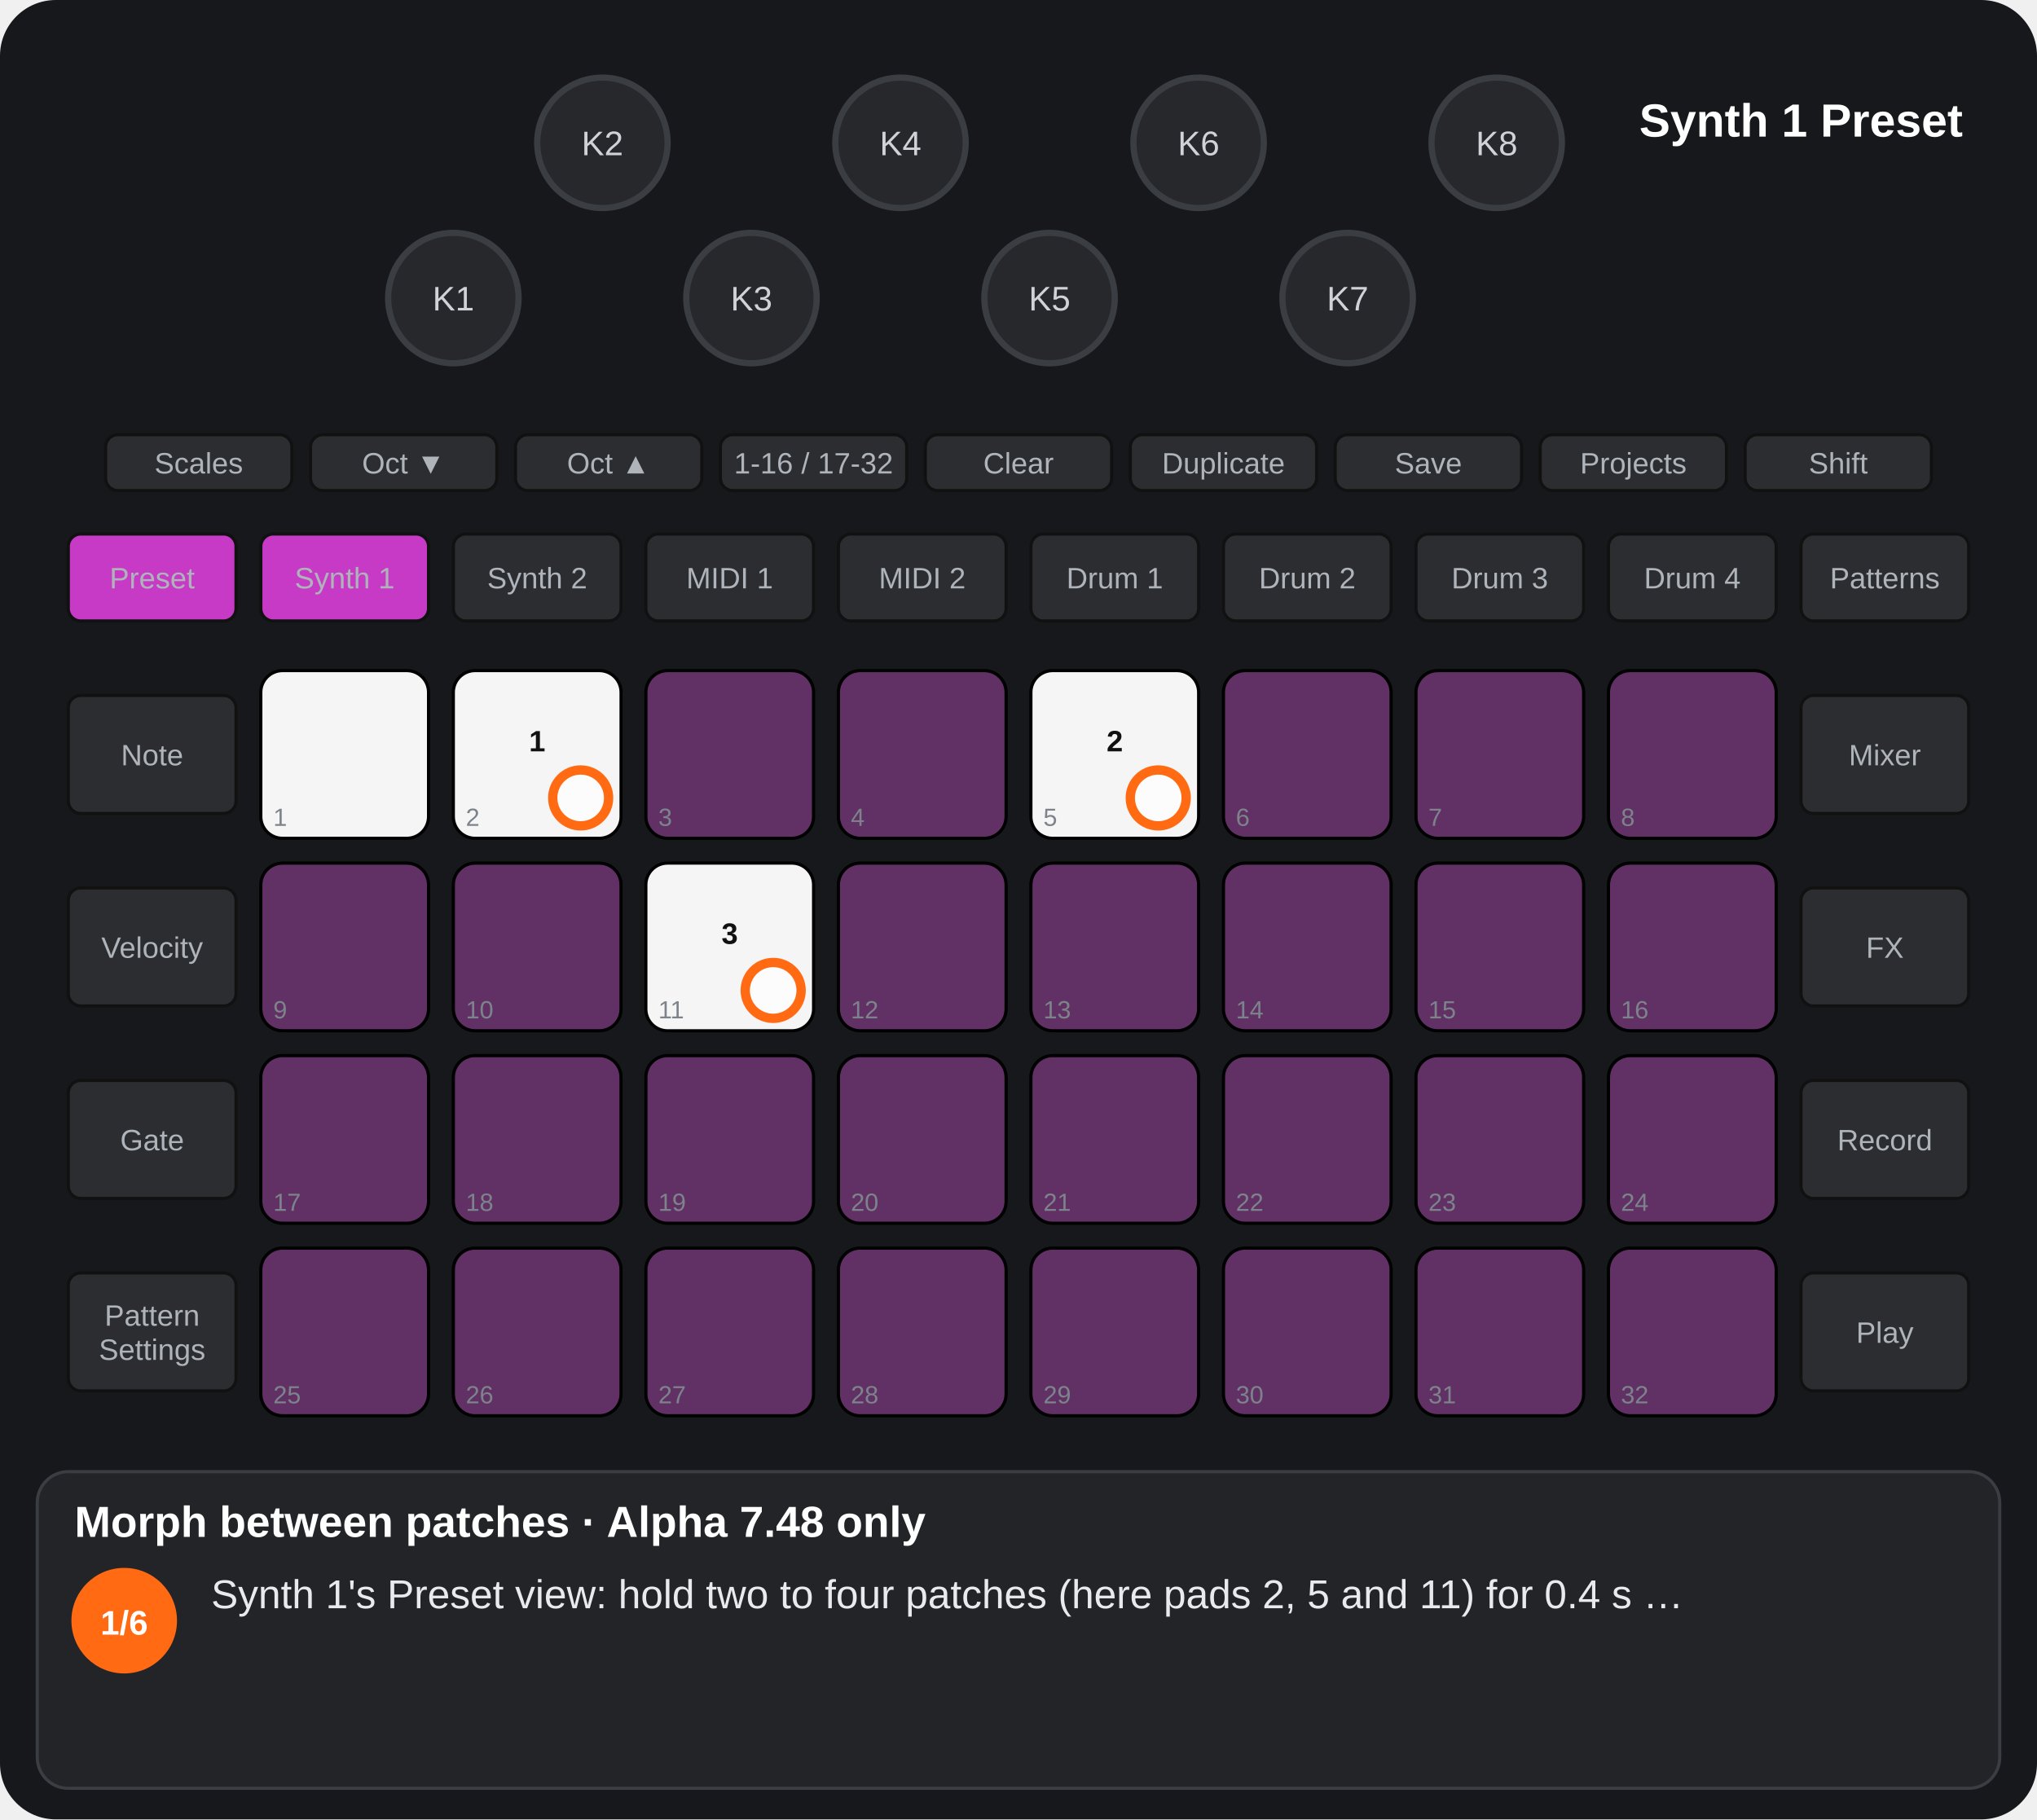
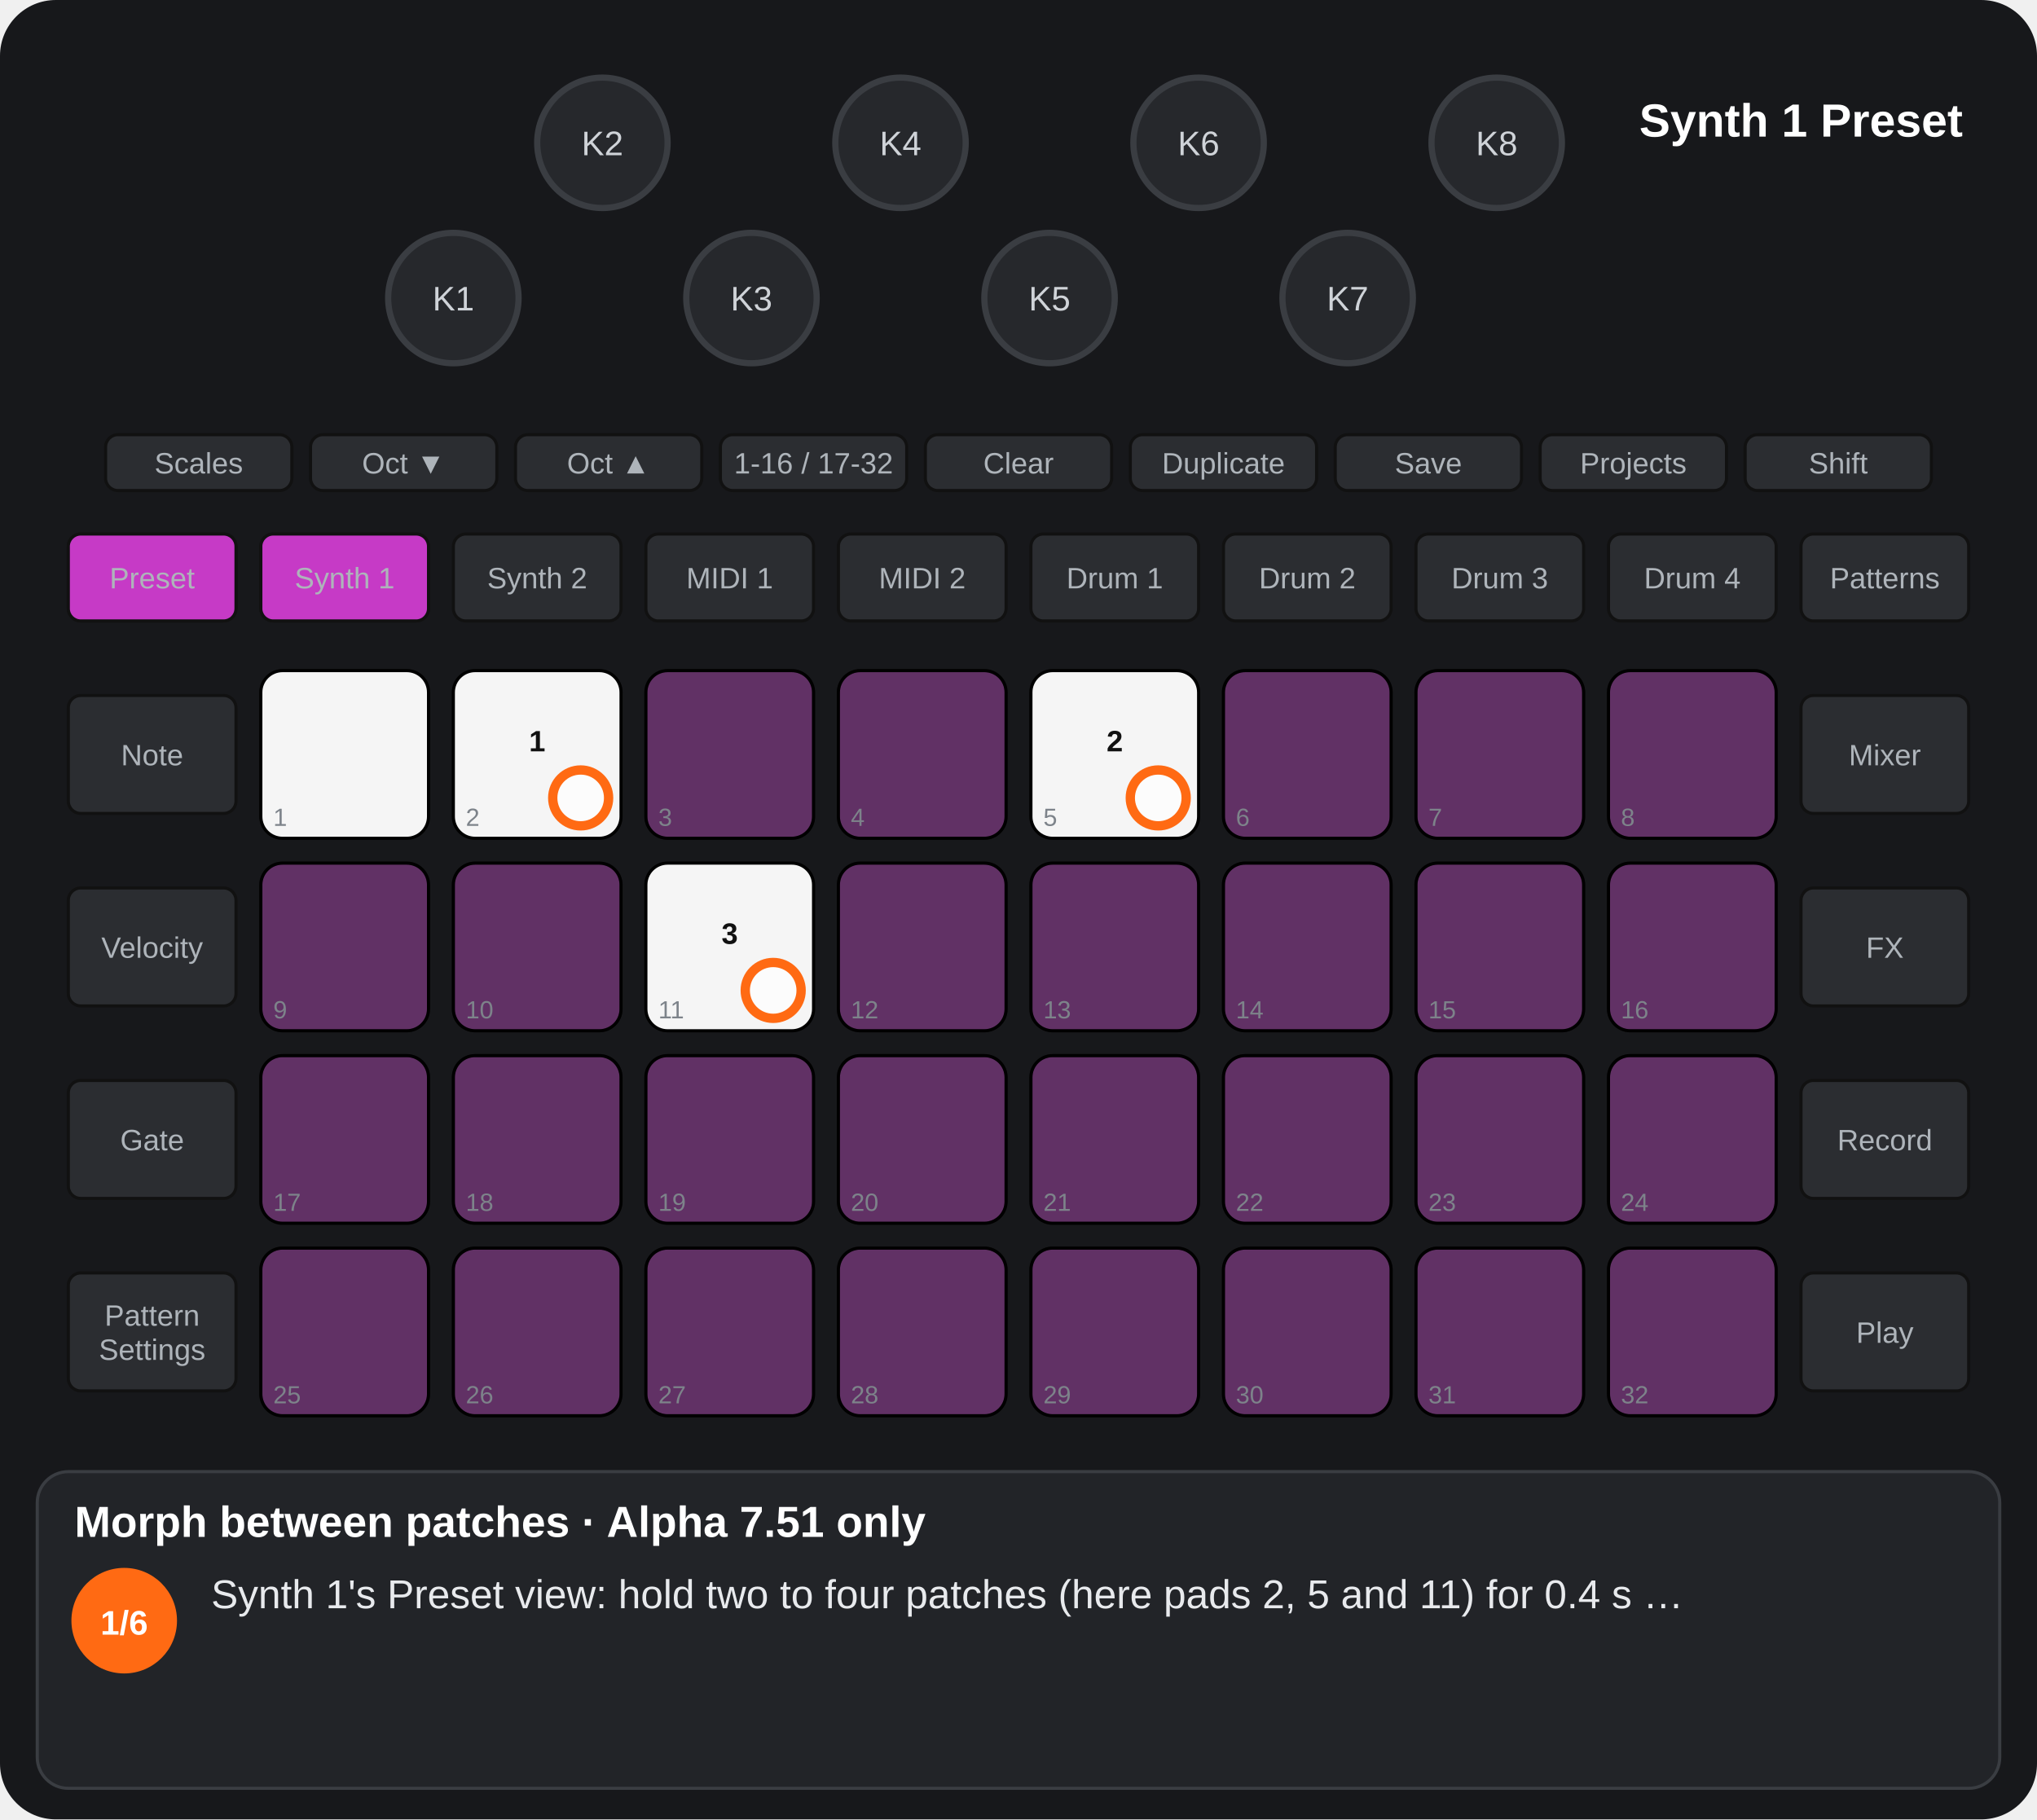
- <svg xmlns="http://www.w3.org/2000/svg" viewBox="0 0 656 586" width="656" height="586" font-family="Arial, Helvetica, sans-serif" role="img" aria-label="Morph between patches · Alpha 7.48 only">
+ <svg xmlns="http://www.w3.org/2000/svg" viewBox="0 0 656 586" width="656" height="586" font-family="Arial, Helvetica, sans-serif" role="img" aria-label="Morph between patches · Alpha 7.51 only">
  <style>.kb{fill:#26282c;stroke:#3a3d42;stroke-width:2}.kt{font-size:11px;fill:#cfd3d8;text-anchor:middle}.u{fill:#2b2d31;stroke:#111}.bt{font-size:9.5px;fill:#aeb4ba;text-anchor:middle}.pn{font-size:8px;fill:#7d838a}.pl{font-size:9.5px;font-weight:bold;text-anchor:middle}.kl{font-size:10px;fill:#cfd3d8;text-anchor:middle}.fg{fill:#fff;fill-opacity:.7;stroke:#ff6a13;stroke-width:3}.fo{fill:none;stroke:#ff6a13;stroke-width:3}.ta{fill:none;stroke:#ff6a13;stroke-width:3}.vw{font-size:15px;font-weight:bold;fill:#fff;text-anchor:middle}.ti{font-size:14px;font-weight:bold;fill:#fff}.cp{font-size:13px;fill:#e8eaed}.sn{font-size:11px;font-weight:bold;fill:#fff;text-anchor:middle}.b{animation:b .6s step-end infinite}@keyframes b{0%{opacity:1}50%{opacity:0}100%{opacity:0}}.v{animation:v 1.2s ease-in-out infinite}@keyframes v{0%{opacity:1}50%{opacity:.3}100%{opacity:1}}.g0{animation:kg0 13554ms step-end infinite}@keyframes kg0{0%{opacity:1}12.889%{opacity:0}84.521%{opacity:1}100%{opacity:1}}.g1{animation:kg1 13554ms step-end infinite;opacity:0}@keyframes kg1{0%{opacity:0}12.889%{opacity:1}49.734%{opacity:0}68.179%{opacity:1}84.521%{opacity:0}100%{opacity:0}}.g2{animation:kg2 13554ms step-end infinite;opacity:0}@keyframes kg2{0%{opacity:0}12.889%{opacity:1}84.521%{opacity:0}100%{opacity:0}}.g3{animation:kg3 13554ms step-end infinite;opacity:0}@keyframes kg3{0%{opacity:0}49.734%{opacity:1}68.179%{opacity:0}100%{opacity:0}}.g4{animation:kg4 13554ms step-end infinite;opacity:0}@keyframes kg4{0%{opacity:0}12.889%{opacity:1}49.734%{opacity:0}100%{opacity:0}}.g5{animation:kg5 13554ms step-end infinite;opacity:0}@keyframes kg5{0%{opacity:0}12.889%{opacity:1}31.29%{opacity:0}100%{opacity:0}}.g6{animation:kg6 13554ms step-end infinite;opacity:0}@keyframes kg6{0%{opacity:0}31.29%{opacity:1}84.521%{opacity:0}100%{opacity:0}}.g7{animation:kg7 13554ms step-end infinite;opacity:0}@keyframes kg7{0%{opacity:0}49.734%{opacity:1}84.521%{opacity:0}100%{opacity:0}}.g8{animation:kg8 13554ms step-end infinite}@keyframes kg8{0%{opacity:1}12.889%{opacity:0}100%{opacity:0}}.g9{animation:kg9 13554ms step-end infinite;opacity:0}@keyframes kg9{0%{opacity:0}31.29%{opacity:1}49.734%{opacity:0}100%{opacity:0}}.g10{animation:kg10 13554ms step-end infinite;opacity:0}@keyframes kg10{0%{opacity:0}68.179%{opacity:1}84.521%{opacity:0}100%{opacity:0}}.g11{animation:kg11 13554ms step-end infinite;opacity:0}@keyframes kg11{0%{opacity:0}84.521%{opacity:1}100%{opacity:1}}</style>
  <rect width="656" height="586" rx="18" fill="#17181b" />
  <circle cx="146" cy="96" r="21" class="kb" />
  <text x="146" y="100" class="kt">K1</text>
  <circle cx="194" cy="46" r="21" class="kb" />
  <text x="194" y="50" class="kt">K2</text>
  <circle cx="242" cy="96" r="21" class="kb" />
  <text x="242" y="100" class="kt">K3</text>
  <circle cx="290" cy="46" r="21" class="kb" />
  <text x="290" y="50" class="kt">K4</text>
  <circle cx="338" cy="96" r="21" class="kb" />
  <text x="338" y="100" class="kt">K5</text>
  <circle cx="386" cy="46" r="21" class="kb" />
  <text x="386" y="50" class="kt">K6</text>
  <circle cx="434" cy="96" r="21" class="kb" />
  <text x="434" y="100" class="kt">K7</text>
  <circle cx="482" cy="46" r="21" class="kb" />
  <text x="482" y="50" class="kt">K8</text>
  <rect x="34" y="140" width="60" height="18" rx="4" class="u" />
  <text x="64" y="152.5" class="bt">Scales</text>
  <rect x="100" y="140" width="60" height="18" rx="4" class="u" />
  <text x="130" y="152.5" class="bt">Oct ▼</text>
  <rect x="166" y="140" width="60" height="18" rx="4" class="u" />
  <text x="196" y="152.5" class="bt">Oct ▲</text>
  <rect x="232" y="140" width="60" height="18" rx="4" class="u" />
  <text x="262" y="152.5" class="bt">1-16 / 17-32</text>
  <rect x="298" y="140" width="60" height="18" rx="4" class="u" />
  <text x="328" y="152.5" class="bt">Clear</text>
  <rect x="364" y="140" width="60" height="18" rx="4" class="u" />
  <text x="394" y="152.5" class="bt">Duplicate</text>
  <rect x="430" y="140" width="60" height="18" rx="4" class="u" />
  <text x="460" y="152.5" class="bt">Save</text>
  <rect x="496" y="140" width="60" height="18" rx="4" class="u" />
  <text x="526" y="152.5" class="bt">Projects</text>
  <rect x="562" y="140" width="60" height="18" rx="4" class="u" />
  <text x="592" y="152.5" class="bt">Shift</text>
  <rect x="22" y="172" width="54" height="28" rx="4" class="u" />
  <text x="49" y="189.5" class="bt">Preset</text>
  <rect x="84" y="172" width="54" height="28" rx="4" class="u" />
  <text x="111" y="189.5" class="bt">Synth 1</text>
  <rect x="146" y="172" width="54" height="28" rx="4" class="u" />
  <text x="173" y="189.5" class="bt">Synth 2</text>
  <rect x="208" y="172" width="54" height="28" rx="4" class="u" />
  <text x="235" y="189.5" class="bt">MIDI 1</text>
  <rect x="270" y="172" width="54" height="28" rx="4" class="u" />
  <text x="297" y="189.5" class="bt">MIDI 2</text>
  <rect x="332" y="172" width="54" height="28" rx="4" class="u" />
  <text x="359" y="189.5" class="bt">Drum 1</text>
  <rect x="394" y="172" width="54" height="28" rx="4" class="u" />
  <text x="421" y="189.5" class="bt">Drum 2</text>
  <rect x="456" y="172" width="54" height="28" rx="4" class="u" />
  <text x="483" y="189.5" class="bt">Drum 3</text>
  <rect x="518" y="172" width="54" height="28" rx="4" class="u" />
  <text x="545" y="189.5" class="bt">Drum 4</text>
  <rect x="580" y="172" width="54" height="28" rx="4" class="u" />
  <text x="607" y="189.5" class="bt">Patterns</text>
  <rect x="22" y="224" width="54" height="38" rx="4" class="u" />
  <text x="49" y="246.5" class="bt">Note</text>
  <rect x="580" y="224" width="54" height="38" rx="4" class="u" />
  <text x="607" y="246.5" class="bt">Mixer</text>
  <rect x="22" y="286" width="54" height="38" rx="4" class="u" />
  <text x="49" y="308.5" class="bt">Velocity</text>
  <rect x="580" y="286" width="54" height="38" rx="4" class="u" />
  <text x="607" y="308.5" class="bt">FX</text>
  <rect x="22" y="348" width="54" height="38" rx="4" class="u" />
  <text x="49" y="370.5" class="bt">Gate</text>
  <rect x="580" y="348" width="54" height="38" rx="4" class="u" />
  <text x="607" y="370.5" class="bt">Record</text>
  <rect x="22" y="410" width="54" height="38" rx="4" class="u" />
  <text x="49" y="427" class="bt">Pattern</text>
  <text x="49" y="438" class="bt">Settings</text>
  <rect x="580" y="410" width="54" height="38" rx="4" class="u" />
  <text x="607" y="432.5" class="bt">Play</text>
  <rect x="84" y="216" width="54" height="54" rx="7" class="u" />
  <rect x="146" y="216" width="54" height="54" rx="7" class="u" />
  <rect x="208" y="216" width="54" height="54" rx="7" class="u" />
  <rect x="270" y="216" width="54" height="54" rx="7" class="u" />
  <rect x="332" y="216" width="54" height="54" rx="7" class="u" />
  <rect x="394" y="216" width="54" height="54" rx="7" class="u" />
  <rect x="456" y="216" width="54" height="54" rx="7" class="u" />
  <rect x="518" y="216" width="54" height="54" rx="7" class="u" />
  <rect x="84" y="278" width="54" height="54" rx="7" class="u" />
  <rect x="146" y="278" width="54" height="54" rx="7" class="u" />
  <rect x="208" y="278" width="54" height="54" rx="7" class="u" />
  <rect x="270" y="278" width="54" height="54" rx="7" class="u" />
  <rect x="332" y="278" width="54" height="54" rx="7" class="u" />
  <rect x="394" y="278" width="54" height="54" rx="7" class="u" />
  <rect x="456" y="278" width="54" height="54" rx="7" class="u" />
  <rect x="518" y="278" width="54" height="54" rx="7" class="u" />
  <rect x="84" y="340" width="54" height="54" rx="7" class="u" />
  <rect x="146" y="340" width="54" height="54" rx="7" class="u" />
  <rect x="208" y="340" width="54" height="54" rx="7" class="u" />
  <rect x="270" y="340" width="54" height="54" rx="7" class="u" />
  <rect x="332" y="340" width="54" height="54" rx="7" class="u" />
  <rect x="394" y="340" width="54" height="54" rx="7" class="u" />
  <rect x="456" y="340" width="54" height="54" rx="7" class="u" />
  <rect x="518" y="340" width="54" height="54" rx="7" class="u" />
  <rect x="84" y="402" width="54" height="54" rx="7" class="u" />
  <rect x="146" y="402" width="54" height="54" rx="7" class="u" />
  <rect x="208" y="402" width="54" height="54" rx="7" class="u" />
  <rect x="270" y="402" width="54" height="54" rx="7" class="u" />
  <rect x="332" y="402" width="54" height="54" rx="7" class="u" />
  <rect x="394" y="402" width="54" height="54" rx="7" class="u" />
  <rect x="456" y="402" width="54" height="54" rx="7" class="u" />
  <rect x="518" y="402" width="54" height="54" rx="7" class="u" />
  <g class="g0">
    <rect x="84" y="216" width="54" height="54" rx="7" fill="#ffffff" fill-opacity="0.95" stroke="#000" />
    <rect x="146" y="216" width="54" height="54" rx="7" fill="#ffffff" fill-opacity="0.95" stroke="#000" />
    <text x="173" y="242" class="pl" fill="#111">1</text>
    <rect x="208" y="216" width="54" height="54" rx="7" fill="#c63ac6" fill-opacity="0.35" stroke="#000" />
    <rect x="270" y="216" width="54" height="54" rx="7" fill="#c63ac6" fill-opacity="0.35" stroke="#000" />
    <rect x="332" y="216" width="54" height="54" rx="7" fill="#ffffff" fill-opacity="0.95" stroke="#000" />
    <text x="359" y="242" class="pl" fill="#111">2</text>
    <rect x="394" y="216" width="54" height="54" rx="7" fill="#c63ac6" fill-opacity="0.35" stroke="#000" />
    <rect x="456" y="216" width="54" height="54" rx="7" fill="#c63ac6" fill-opacity="0.35" stroke="#000" />
    <rect x="518" y="216" width="54" height="54" rx="7" fill="#c63ac6" fill-opacity="0.35" stroke="#000" />
    <rect x="84" y="278" width="54" height="54" rx="7" fill="#c63ac6" fill-opacity="0.35" stroke="#000" />
    <rect x="146" y="278" width="54" height="54" rx="7" fill="#c63ac6" fill-opacity="0.35" stroke="#000" />
    <rect x="208" y="278" width="54" height="54" rx="7" fill="#ffffff" fill-opacity="0.95" stroke="#000" />
    <text x="235" y="304" class="pl" fill="#111">3</text>
    <rect x="270" y="278" width="54" height="54" rx="7" fill="#c63ac6" fill-opacity="0.35" stroke="#000" />
    <rect x="332" y="278" width="54" height="54" rx="7" fill="#c63ac6" fill-opacity="0.35" stroke="#000" />
    <rect x="394" y="278" width="54" height="54" rx="7" fill="#c63ac6" fill-opacity="0.35" stroke="#000" />
    <rect x="456" y="278" width="54" height="54" rx="7" fill="#c63ac6" fill-opacity="0.35" stroke="#000" />
    <rect x="518" y="278" width="54" height="54" rx="7" fill="#c63ac6" fill-opacity="0.35" stroke="#000" />
    <rect x="84" y="340" width="54" height="54" rx="7" fill="#c63ac6" fill-opacity="0.35" stroke="#000" />
    <rect x="146" y="340" width="54" height="54" rx="7" fill="#c63ac6" fill-opacity="0.35" stroke="#000" />
    <rect x="208" y="340" width="54" height="54" rx="7" fill="#c63ac6" fill-opacity="0.35" stroke="#000" />
    <rect x="270" y="340" width="54" height="54" rx="7" fill="#c63ac6" fill-opacity="0.35" stroke="#000" />
    <rect x="332" y="340" width="54" height="54" rx="7" fill="#c63ac6" fill-opacity="0.35" stroke="#000" />
    <rect x="394" y="340" width="54" height="54" rx="7" fill="#c63ac6" fill-opacity="0.35" stroke="#000" />
    <rect x="456" y="340" width="54" height="54" rx="7" fill="#c63ac6" fill-opacity="0.35" stroke="#000" />
    <rect x="518" y="340" width="54" height="54" rx="7" fill="#c63ac6" fill-opacity="0.35" stroke="#000" />
    <rect x="84" y="402" width="54" height="54" rx="7" fill="#c63ac6" fill-opacity="0.35" stroke="#000" />
    <rect x="146" y="402" width="54" height="54" rx="7" fill="#c63ac6" fill-opacity="0.35" stroke="#000" />
    <rect x="208" y="402" width="54" height="54" rx="7" fill="#c63ac6" fill-opacity="0.35" stroke="#000" />
    <rect x="270" y="402" width="54" height="54" rx="7" fill="#c63ac6" fill-opacity="0.35" stroke="#000" />
    <rect x="332" y="402" width="54" height="54" rx="7" fill="#c63ac6" fill-opacity="0.35" stroke="#000" />
    <rect x="394" y="402" width="54" height="54" rx="7" fill="#c63ac6" fill-opacity="0.35" stroke="#000" />
    <rect x="456" y="402" width="54" height="54" rx="7" fill="#c63ac6" fill-opacity="0.35" stroke="#000" />
    <rect x="518" y="402" width="54" height="54" rx="7" fill="#c63ac6" fill-opacity="0.35" stroke="#000" />
  </g>
  <g class="g1">
    <rect x="84" y="216" width="54" height="54" rx="7" fill="#c63ac6" fill-opacity="0.35" stroke="#000" />
    <text x="111" y="242" class="pl" fill="#e8eaed">Env</text>
  </g>
  <g class="g2">
    <rect x="518" y="216" width="54" height="54" rx="7" fill="#c63ac6" fill-opacity="0.35" stroke="#000" />
    <text x="545" y="242" class="pl" fill="#e8eaed">Env</text>
    <rect x="518" y="402" width="54" height="54" rx="7" fill="#ff0000" fill-opacity="0.95" stroke="#000" />
    <text x="545" y="428" class="pl" fill="#e8eaed">Out</text>
  </g>
  <g class="g3">
    <rect x="84" y="216" width="54" height="54" rx="7" fill="#c63ac6" fill-opacity="0.95" stroke="#000" />
    <text x="111" y="242" class="pl" fill="#111">Env</text>
  </g>
  <text x="88" y="266" class="pn">1</text>
  <text x="150" y="266" class="pn">2</text>
  <text x="212" y="266" class="pn">3</text>
  <text x="274" y="266" class="pn">4</text>
  <text x="336" y="266" class="pn">5</text>
  <text x="398" y="266" class="pn">6</text>
  <text x="460" y="266" class="pn">7</text>
  <text x="522" y="266" class="pn">8</text>
  <text x="88" y="328" class="pn">9</text>
  <text x="150" y="328" class="pn">10</text>
  <text x="212" y="328" class="pn">11</text>
  <text x="274" y="328" class="pn">12</text>
  <text x="336" y="328" class="pn">13</text>
  <text x="398" y="328" class="pn">14</text>
  <text x="460" y="328" class="pn">15</text>
  <text x="522" y="328" class="pn">16</text>
  <text x="88" y="390" class="pn">17</text>
  <text x="150" y="390" class="pn">18</text>
  <text x="212" y="390" class="pn">19</text>
  <text x="274" y="390" class="pn">20</text>
  <text x="336" y="390" class="pn">21</text>
  <text x="398" y="390" class="pn">22</text>
  <text x="460" y="390" class="pn">23</text>
  <text x="522" y="390" class="pn">24</text>
  <text x="88" y="452" class="pn">25</text>
  <text x="150" y="452" class="pn">26</text>
  <text x="212" y="452" class="pn">27</text>
  <text x="274" y="452" class="pn">28</text>
  <text x="336" y="452" class="pn">29</text>
  <text x="398" y="452" class="pn">30</text>
  <text x="460" y="452" class="pn">31</text>
  <text x="522" y="452" class="pn">32</text>
  <rect x="84" y="172" width="54" height="28" rx="4" fill="#c63ac6" stroke="#111" />
  <text x="111" y="189.5" class="bt" fill="#111">Synth 1</text>
  <g class="g0">
    <rect x="22" y="172" width="54" height="28" rx="4" fill="#c63ac6" stroke="#111" />
    <text x="49" y="189.5" class="bt" fill="#111">Preset</text>
  </g>
  <g class="g4">
    <circle cx="146" cy="96" r="21" fill="none" stroke="#ffff19" stroke-width="4" />
    <text x="146" y="130" class="kl">Position</text>
  </g>
  <g class="g2">
    <text x="194" y="20" class="kl">Square</text>
    <text x="242" y="130" class="kl">LFO rate</text>
    <text x="290" y="20" class="kl">Random</text>
    <text x="386" y="20" class="kl">Length</text>
    <text x="434" y="130" class="kl">Env</text>
    <text x="482" y="20" class="kl">Time</text>
  </g>
  <g class="g5">
    <text x="338" y="130" class="kl">Slow →</text>
  </g>
  <g class="g6">
    <circle cx="338" cy="96" r="21" fill="none" stroke="#00ff00" stroke-width="4" />
    <text x="338" y="130" class="kl">Slow →</text>
  </g>
  <g class="g7">
    <circle cx="146" cy="96" r="21" fill="none" stroke="#00ff00" stroke-width="4" />
    <text x="146" y="130" class="kl">Position</text>
  </g>
  <g class="g0">
    <text x="580" y="44" class="vw">Synth 1 Preset</text>
  </g>
  <g class="g2">
    <text x="580" y="44" class="vw">Morph</text>
  </g>
  <g class="g8">
    <circle cx="187" cy="257" r="9" class="fg" />
    <circle cx="373" cy="257" r="9" class="fg" />
    <circle cx="249" cy="319" r="9" class="fg" />
  </g>
  <g class="g5">
    <path d="M121.8 82A28 28 0 0 1 170.2 82" class="ta" />
    <path d="M173.7 88.1L166.4 84.2L174.1 79.8z" fill="#ff6a13" />
  </g>
  <g class="g9">
    <path d="M313.8 82A28 28 0 0 1 362.2 82" class="ta" />
    <path d="M365.7 88.1L358.4 84.2L366.1 79.8z" fill="#ff6a13" />
  </g>
  <g class="g3">
    <circle cx="125" cy="257" r="9" class="fg" />
  </g>
  <g class="g10">
    <circle cx="559" cy="443" r="9" class="fg" />
  </g>
  <g class="g11">
    <rect x="19" y="169" width="60" height="34" rx="6" class="fo" />
    <circle cx="76" cy="200" r="5" class="fg" />
  </g>
  <rect x="12" y="474" width="632" height="102" rx="10" fill="#222428" stroke="#3a3d42" />
-   <text x="24" y="495" class="ti">Morph between patches · Alpha 7.48 only</text>
+   <text x="24" y="495" class="ti">Morph between patches · Alpha 7.51 only</text>
  <g class="g8">
    <circle cx="40" cy="522" r="17" fill="#ff6a13" />
    <text x="40" y="526.5" class="sn">1/6</text>
    <text x="68" y="518" class="cp">Synth 1's Preset view: hold two to four patches (here pads 2, 5 and 11) for 0.4 s …</text>
  </g>
  <g class="g5">
    <circle cx="40" cy="522" r="17" fill="#ff6a13" />
    <text x="40" y="526.5" class="sn">2/6</text>
    <text x="68" y="518" class="cp">… the morph view opens: K1 = the position along the chain, coloured by patch (1 red,</text>
    <text x="68" y="535" class="cp">2 yellow, 3 green, 4 blue); K2 square LFO, K3 the LFOs' rate, K4 random-step LFO.</text>
  </g>
  <g class="g9">
    <circle cx="40" cy="522" r="17" fill="#ff6a13" />
    <text x="40" y="526.5" class="sn">3/6</text>
    <text x="68" y="518" class="cp">K5 = the slow morph's destination, K6 its length (at once … 32 bars): turn K5 and</text>
    <text x="68" y="535" class="cp">leave it for half a second: the sound moves from K1 to K5, and once there K1 takes</text>
    <text x="68" y="552" class="cp">K5's value.</text>
  </g>
  <g class="g3">
    <circle cx="40" cy="522" r="17" fill="#ff6a13" />
    <text x="40" y="526.5" class="sn">4/6</text>
    <text x="68" y="518" class="cp">K7 / K8 = the envelope (depth / time); pads 1 / 8 fire it, held while you hold them</text>
    <text x="68" y="535" class="cp">(bright while it runs). Clear + knob = 0; Clear + the track button = every knob to</text>
    <text x="68" y="552" class="cp">0.</text>
  </g>
  <g class="g10">
    <circle cx="40" cy="522" r="17" fill="#ff6a13" />
    <text x="40" y="526.5" class="sn">5/6</text>
    <text x="68" y="518" class="cp">Pad 32 (red) = out. The morph goes on in the other views; the track button brings</text>
    <text x="68" y="535" class="cp">its view back. One morph at a time; nothing is saved.</text>
  </g>
  <g class="g11">
    <circle cx="40" cy="522" r="17" fill="#ff6a13" />
    <text x="40" y="526.5" class="sn">6/6</text>
    <text x="68" y="518" class="cp">Preset = the patches, those of the chain in white: a tap loads that patch and</text>
    <text x="68" y="535" class="cp">leaves; holding patches 0.4 s = a new chain.</text>
  </g>
</svg>
